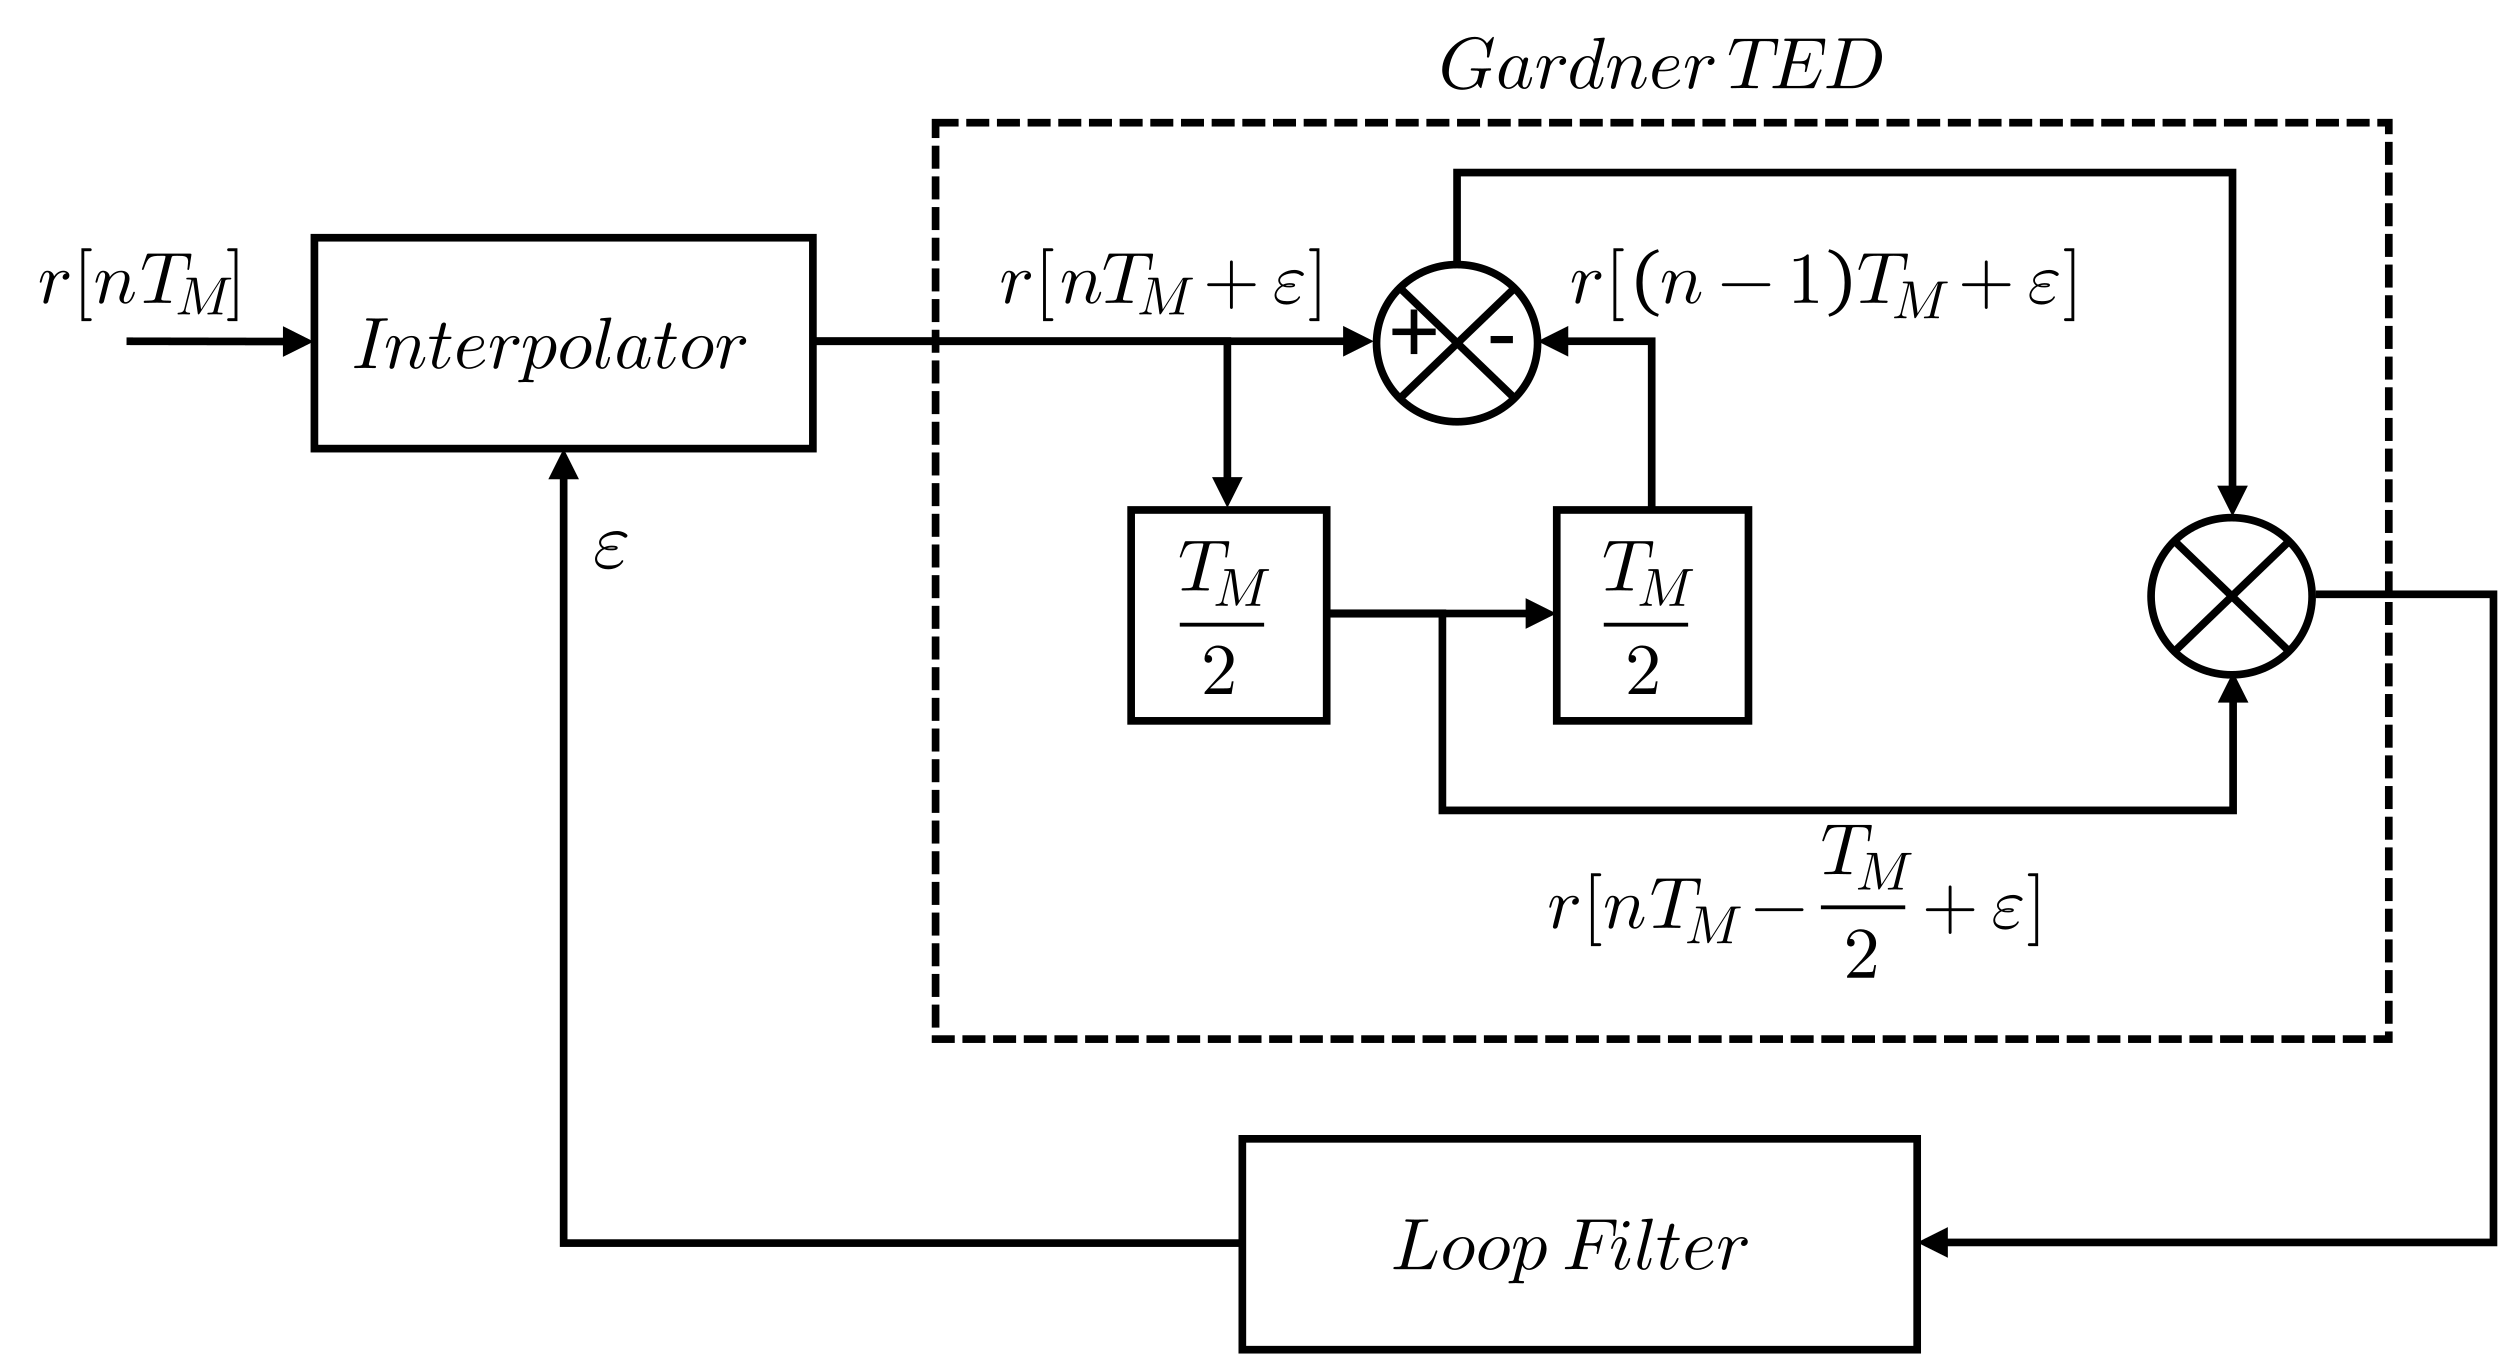
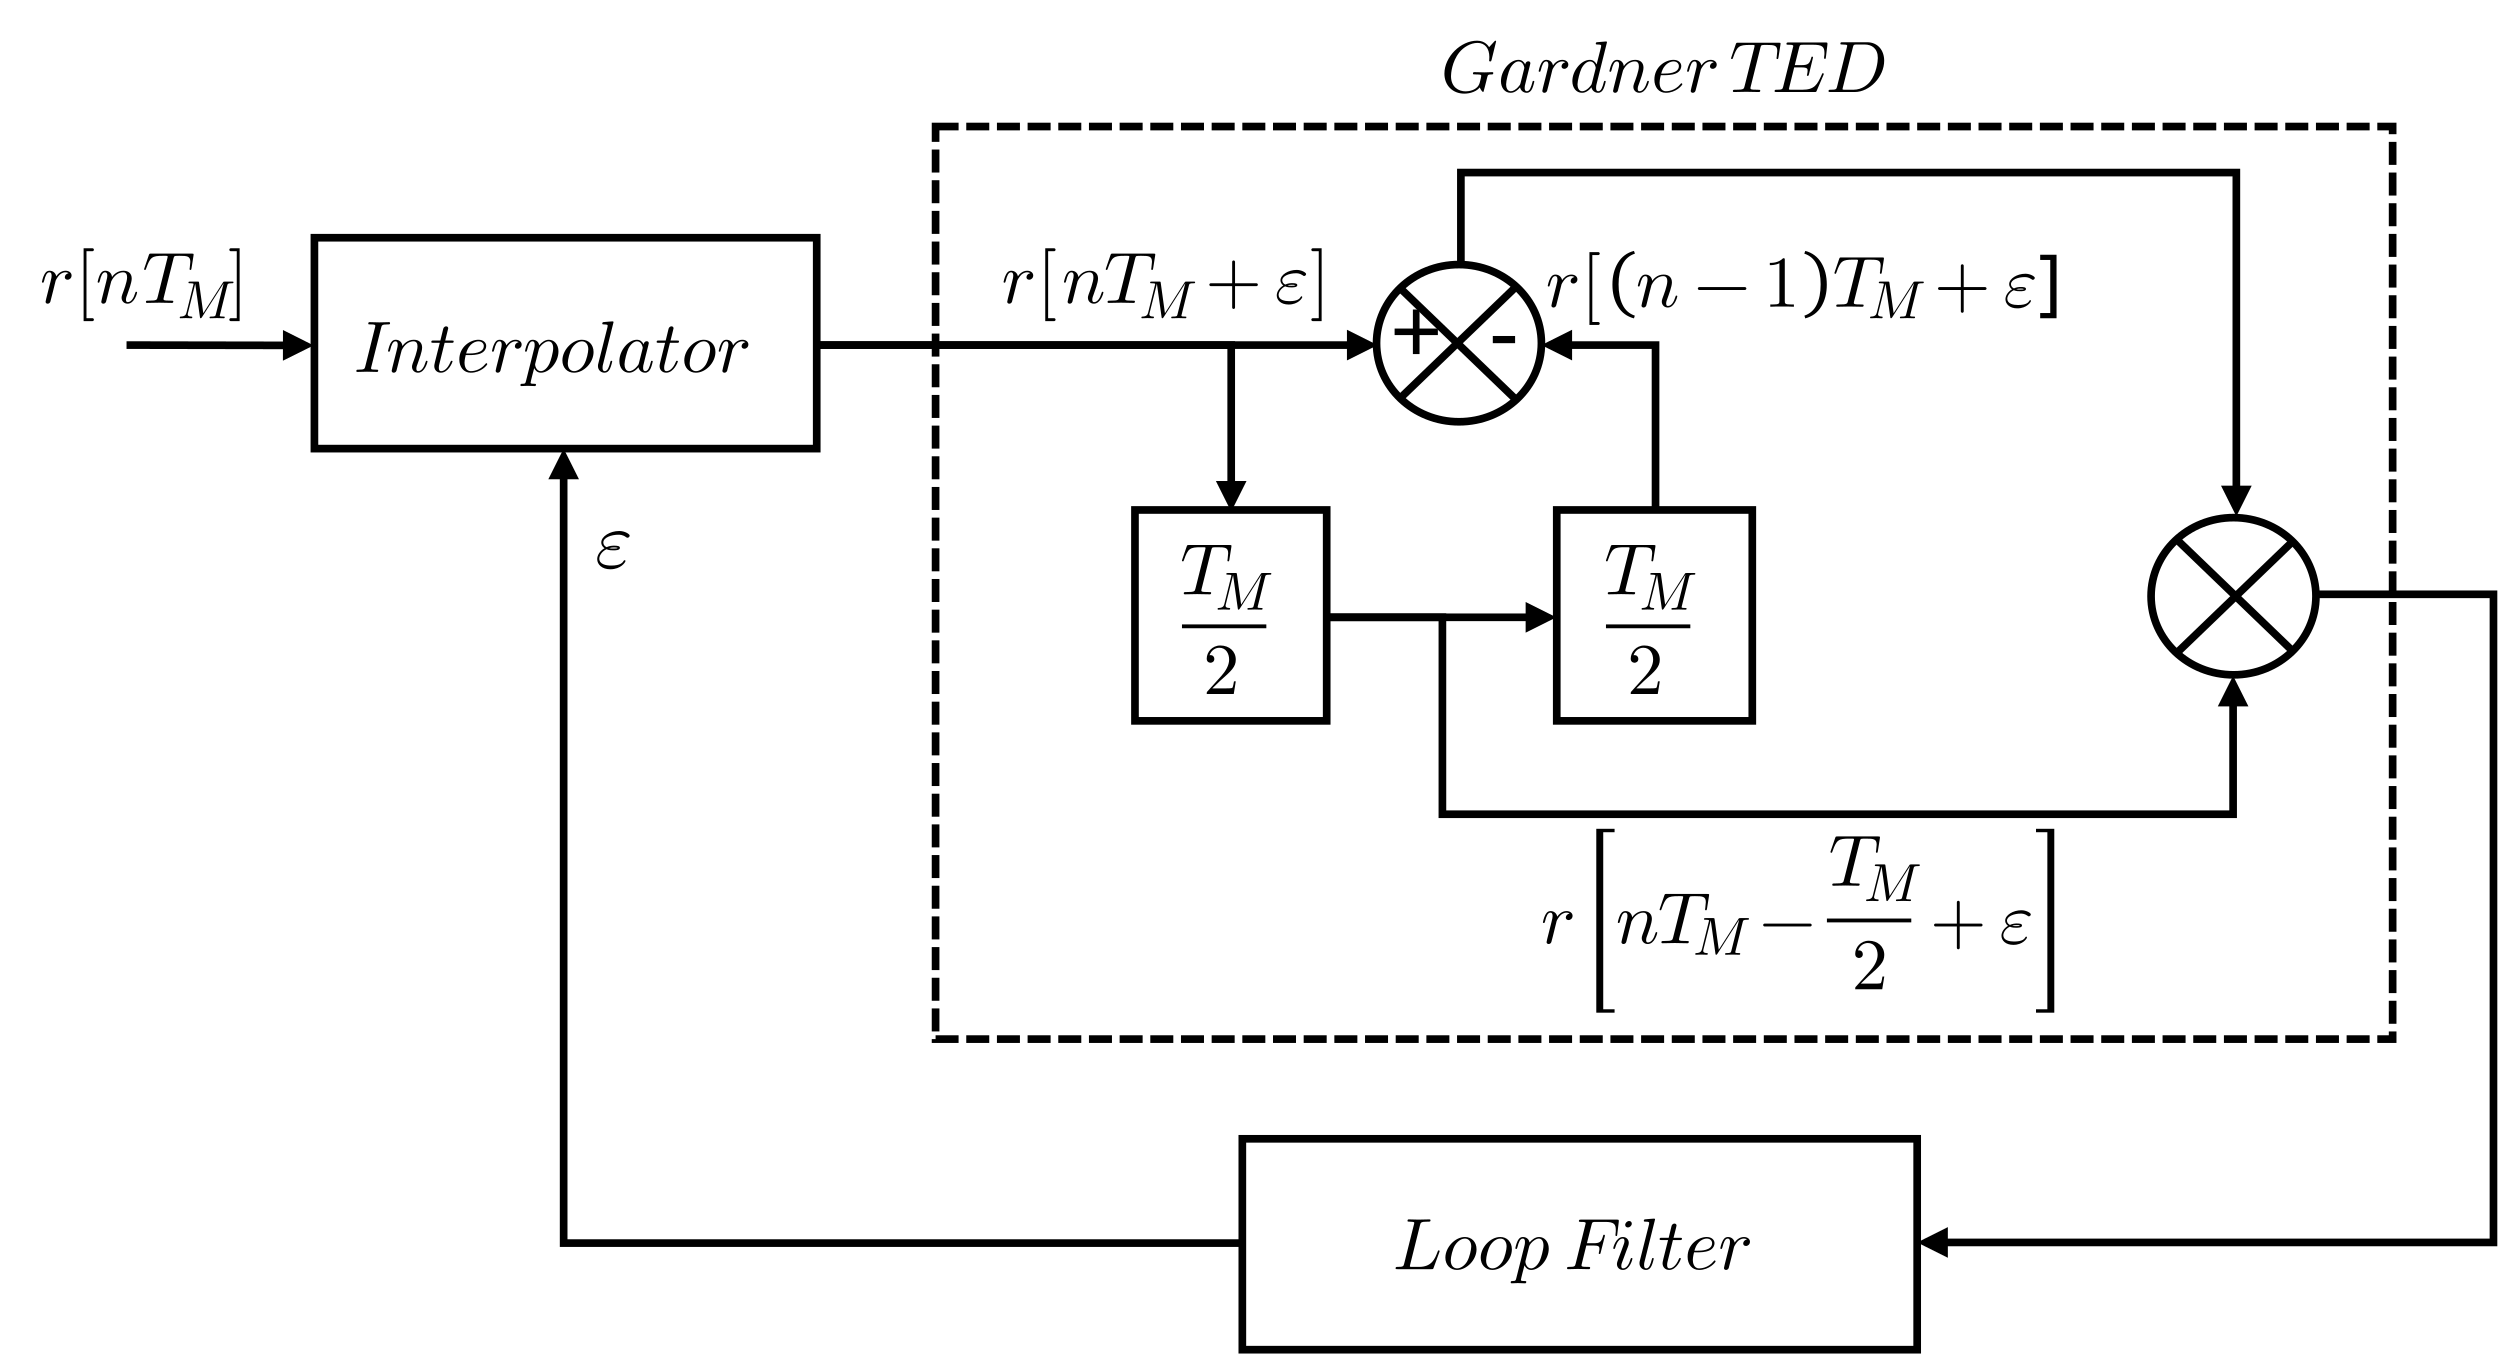
- <svg xmlns="http://www.w3.org/2000/svg" width="652" height="353" overflow="hidden">
+ <svg xmlns="http://www.w3.org/2000/svg" width="652" height="354" overflow="hidden">
  <defs>
    <clipPath id="clip0">
-       <rect x="186" y="89" width="652" height="353" />
+       <rect x="205" y="8" width="652" height="354" />
    </clipPath>
  </defs>
-   <g clip-path="url(#clip0)" transform="translate(-186 -89)">
-     <rect x="481" y="222" width="51" height="55" stroke="#000000" stroke-width="2" stroke-miterlimit="8" fill="none" />
-     <text font-family="Cambria Math,Cambria Math_MSFontService,sans-serif" font-weight="400" font-size="19" transform="translate(493.218 243)">𝑇<tspan font-size="14" x="9.16" y="4">𝑀</tspan>
-       <tspan font-size="19" x="5.967" y="27">2</tspan>
+   <g clip-path="url(#clip0)" transform="translate(-205 -8)">
+     <rect x="501" y="141" width="50" height="55" stroke="#000000" stroke-width="2" stroke-miterlimit="8" fill="none" />
+     <text font-family="Cambria Math,Cambria Math_MSFontService,sans-serif" font-weight="400" font-size="19" transform="translate(512.791 163)">𝑇<tspan font-size="14" x="9.16" y="4">𝑀</tspan>
+       <tspan font-size="19" x="5.967" y="26">2</tspan>
    </text>
-     <path d="M493.685 251.418 501.018 251.418 508.351 251.418 515.685 251.418 515.685 252.418 508.351 252.418 501.018 252.418 493.685 252.418Z" fill-rule="evenodd" />
-     <rect x="430" y="121" width="379" height="239" stroke="#000000" stroke-width="2" stroke-miterlimit="8" stroke-dasharray="6 2" fill="none" />
-     <text font-family="Cambria Math,Cambria Math_MSFontService,sans-serif" font-weight="400" font-size="19" transform="translate(195.813 168)">𝑟<tspan font-size="19" x="9.247" y="0">[</tspan>𝑛<tspan font-size="19" x="26.733" y="0">𝑇</tspan>
-       <tspan font-size="14" x="35.893" y="3">𝑀</tspan>
+     <path d="M513.258 170.846 520.591 170.846 527.924 170.846 535.258 170.846 535.258 171.846 527.924 171.846 520.591 171.846 513.258 171.846Z" fill-rule="evenodd" />
+     <rect x="449" y="41" width="380" height="238" stroke="#000000" stroke-width="2" stroke-miterlimit="8" stroke-dasharray="6 2" fill="none" />
+     <text font-family="Cambria Math,Cambria Math_MSFontService,sans-serif" font-weight="400" font-size="19" transform="translate(215.386 87)">𝑟<tspan font-size="19" x="9.247" y="0">[</tspan>𝑛<tspan font-size="19" x="26.733" y="0">𝑇</tspan>
+       <tspan font-size="14" x="35.893" y="4">𝑀</tspan>
      <tspan font-size="19" x="49" y="0">]</tspan>
    </text>
-     <path d="M747 244.5C747 233.178 756.402 224 768 224 779.598 224 789 233.178 789 244.5 789 255.822 779.598 265 768 265 756.402 265 747 255.822 747 244.5Z" stroke="#000000" stroke-width="2" stroke-miterlimit="8" fill="none" fill-rule="evenodd" />
-     <path d="M0 0 30.146 29.006" stroke="#000000" stroke-width="2" stroke-miterlimit="8" fill="#DEEBF7" fill-rule="evenodd" transform="matrix(-1 0 0 1 783.146 230)" />
-     <path d="M753 230 783.146 259.007" stroke="#000000" stroke-width="2" stroke-miterlimit="8" fill="#DEEBF7" fill-rule="evenodd" />
-     <rect x="592" y="222" width="50" height="55" stroke="#000000" stroke-width="2" stroke-miterlimit="8" fill="none" />
-     <text font-family="Cambria Math,Cambria Math_MSFontService,sans-serif" font-weight="400" font-size="19" transform="translate(603.798 243)">𝑇<tspan font-size="14" x="9.16" y="4">𝑀</tspan>
-       <tspan font-size="19" x="5.967" y="27">2</tspan>
+     <path d="M766 163.5C766 152.178 775.626 143 787.5 143 799.374 143 809 152.178 809 163.5 809 174.822 799.374 184 787.5 184 775.626 184 766 174.822 766 163.5Z" stroke="#000000" stroke-width="2" stroke-miterlimit="8" fill="none" fill-rule="evenodd" />
+     <path d="M0 0 30.146 29.006" stroke="#000000" stroke-width="2" stroke-miterlimit="8" fill="#DEEBF7" fill-rule="evenodd" transform="matrix(-1 0 0 1 803.146 149)" />
+     <path d="M773 149 803.146 178.007" stroke="#000000" stroke-width="2" stroke-miterlimit="8" fill="#DEEBF7" fill-rule="evenodd" />
+     <rect x="611" y="141" width="51" height="55" stroke="#000000" stroke-width="2" stroke-miterlimit="8" fill="none" />
+     <text font-family="Cambria Math,Cambria Math_MSFontService,sans-serif" font-weight="400" font-size="19" transform="translate(623.371 163)">𝑇<tspan font-size="14" x="9.16" y="4">𝑀</tspan>
+       <tspan font-size="19" x="5.967" y="26">2</tspan>
    </text>
-     <path d="M604.264 251.418 611.598 251.418 618.931 251.418 626.264 251.418 626.264 252.418 618.931 252.418 611.598 252.418 604.264 252.418Z" fill-rule="evenodd" />
-     <path d="M545 178.5C545 167.178 554.402 158 566 158 577.598 158 587 167.178 587 178.5 587 189.822 577.598 199 566 199 554.402 199 545 189.822 545 178.5Z" stroke="#000000" stroke-width="2" stroke-miterlimit="8" fill="none" fill-rule="evenodd" />
-     <path d="M0 0 30.146 29.006" stroke="#000000" stroke-width="2" stroke-miterlimit="8" fill="#DEEBF7" fill-rule="evenodd" transform="matrix(-1 0 0 1 581.146 164)" />
-     <path d="M551 164 581.146 193.007" stroke="#000000" stroke-width="2" stroke-miterlimit="8" fill="#DEEBF7" fill-rule="evenodd" />
-     <text font-family="Cambria Math,Cambria Math_MSFontService,sans-serif" font-weight="400" font-size="19" transform="translate(561.177 112)">𝐺𝑎𝑟𝑑𝑛𝑒𝑟<tspan font-size="19" x="71.08" y="0"> </tspan>
+     <path d="M623.837 170.847 631.171 170.847 638.504 170.847 645.837 170.847 645.837 171.847 638.504 171.847 631.171 171.847 623.837 171.847Z" fill-rule="evenodd" />
+     <path d="M564 97.5C564 86.178 573.626 77 585.5 77 597.374 77 607 86.178 607 97.5 607 108.822 597.374 118 585.5 118 573.626 118 564 108.822 564 97.5Z" stroke="#000000" stroke-width="2" stroke-miterlimit="8" fill="none" fill-rule="evenodd" />
+     <path d="M0 0 30.146 29.006" stroke="#000000" stroke-width="2" stroke-miterlimit="8" fill="#DEEBF7" fill-rule="evenodd" transform="matrix(-1 0 0 1 600.146 83)" />
+     <path d="M570 83 600.146 112.007" stroke="#000000" stroke-width="2" stroke-miterlimit="8" fill="#DEEBF7" fill-rule="evenodd" />
+     <text font-family="Cambria Math,Cambria Math_MSFontService,sans-serif" font-weight="400" font-size="19" transform="translate(580.75 32)">𝐺𝑎𝑟𝑑𝑛𝑒𝑟<tspan font-size="19" x="71.08" y="0"> </tspan>
      <tspan font-size="19" x="75.247" y="0">𝑇𝐸𝐷</tspan>
    </text>
-     <path d="M398 177 537.615 177 537.615 179 398 179ZM536.282 174 544.282 178 536.282 182Z" />
-     <path d="M0-1 44.438-1 44.438 23.096 42.438 23.096 42.438 0 43.438 1 0 1ZM47.438 21.762 43.438 29.762 39.438 21.762Z" transform="matrix(-1.83697e-16 -1 -1 1.83697e-16 616.763 221.438)" />
-     <path d="M219.002 177 261.126 177.074 261.123 179.074 218.998 179ZM259.798 174.071 267.791 178.085 259.784 182.071Z" />
-     <path d="M398 177 507.098 177 507.098 214.771 505.098 214.771 505.098 178 506.098 179 398 179ZM510.098 213.438 506.098 221.438 502.098 213.438Z" />
-     <path d="M532 248 585.22 248 585.22 250 532 250ZM583.887 245 591.887 249 583.887 253Z" />
-     <path d="M0 1-24 1-23 0-23 202.24-24 201.24 59.001 201.24 59.001 203.24-25 203.24-25-1 0-1ZM57.667 198.24 65.667 202.24 57.667 206.24Z" transform="matrix(1.83697e-16 1 1 -1.83697e-16 566 158)" />
-     <path d="M532 248 563.178 248 563.178 300.352 562.178 299.352 768.394 299.352 767.394 300.352 767.394 270.903 769.394 270.903 769.394 301.352 561.178 301.352 561.178 249 562.178 250 532 250ZM764.394 272.236 768.394 264.236 772.394 272.236Z" />
-     <text font-family="Calibri,Calibri_MSFontService,sans-serif" font-weight="400" font-size="24" transform="translate(547.939 184)">+<tspan font-size="24" x="25.861" y="0">-</tspan>
+     <path d="M418 97 557.615 97 557.615 99 418 99ZM556.282 94 564.282 98 556.282 102Z" />
+     <path d="M0-1 44.438-1 44.438 23.096 42.438 23.096 42.438 0 43.438 1 0 1ZM47.438 21.762 43.438 29.762 39.438 21.762Z" transform="matrix(-1.83697e-16 -1 -1 1.83697e-16 636.763 141.438)" />
+     <path d="M238.002 97 280.126 97.074 280.123 99.074 237.998 99ZM278.798 94.071 286.791 98.085 278.784 102.071Z" />
+     <path d="M418 97 527.098 97 527.098 134.771 525.098 134.771 525.098 98 526.098 99 418 99ZM530.098 133.438 526.098 141.438 522.098 133.438Z" />
+     <path d="M551 168 604.22 168 604.22 170 551 170ZM602.887 165 610.887 169 602.887 173Z" />
+     <path d="M0 1-24 1-23 0-23 202.24-24 201.24 59.001 201.24 59.001 203.24-25 203.24-25-1 0-1ZM57.667 198.24 65.667 202.24 57.667 206.24Z" transform="matrix(1.83697e-16 1 1 -1.83697e-16 586 77)" />
+     <path d="M551 168 582.178 168 582.178 220.352 581.178 219.352 787.394 219.352 786.394 220.352 786.394 190.903 788.394 190.903 788.394 221.352 580.178 221.352 580.178 169 581.178 170 551 170ZM783.394 192.236 787.394 184.236 791.394 192.236Z" />
+     <text font-family="Calibri,Calibri_MSFontService,sans-serif" font-weight="400" font-size="24" transform="translate(567.512 103)">+<tspan font-size="24" x="25.861" y="0">-</tspan>
    </text>
-     <rect x="510" y="386" width="176" height="55" stroke="#000000" stroke-width="2" stroke-miterlimit="8" fill="none" />
-     <text font-family="Cambria Math,Cambria Math_MSFontService,sans-serif" font-weight="400" font-size="19" transform="translate(548.661 420)">𝐿𝑜𝑜𝑝<tspan font-size="19" x="40.56" y="0"> </tspan>
+     <rect x="529" y="305" width="176" height="55" stroke="#000000" stroke-width="2" stroke-miterlimit="8" fill="none" />
+     <text font-family="Cambria Math,Cambria Math_MSFontService,sans-serif" font-weight="400" font-size="19" transform="translate(568.234 339)">𝐿𝑜𝑜𝑝<tspan font-size="19" x="40.56" y="0"> </tspan>
      <tspan font-size="19" x="44.727" y="0">𝐹𝑖𝑙𝑡𝑒𝑟</tspan>
    </text>
-     <path d="M0 1-46.37 1-45.37 0-45.37 169.031-46.37 168.031 97.262 168.031 97.262 170.031-47.37 170.031-47.37-1 0-1ZM95.929 165.031 103.929 169.031 95.929 173.031Z" transform="matrix(-1 0 0 1 789.929 244)" />
-     <path d="M509.641 414.194 332 414.194 332 212.667 334 212.667 334 413.194 333 412.194 509.641 412.194ZM329 214 333 206 337 214Z" />
-     <text font-family="Cambria Math,Cambria Math_MSFontService,sans-serif" font-weight="400" font-size="21" transform="translate(340.631 237)">𝜀<tspan font-size="19" x="105.98" y="-69">𝑟</tspan>
+     <path d="M0 1-46.37 1-45.37 0-45.37 169.031-46.37 168.031 97.262 168.031 97.262 170.031-47.37 170.031-47.37-1 0-1ZM95.929 165.031 103.929 169.031 95.929 173.031Z" transform="matrix(-1 0 0 1 808.929 163)" />
+     <path d="M528.641 333.194 351 333.194 351 131.667 353 131.667 353 332.194 352 331.194 528.641 331.194ZM348 133 352 125 356 133Z" />
+     <text font-family="Cambria Math,Cambria Math_MSFontService,sans-serif" font-weight="400" font-size="21" transform="translate(360.204 156)">𝜀<tspan font-size="19" x="105.98" y="-69">𝑟</tspan>
      <tspan font-size="19" x="115.227" y="-69">[</tspan>
      <tspan font-size="19" x="121.727" y="-69">𝑛</tspan>
      <tspan font-size="19" x="132.714" y="-69">𝑇</tspan>
-       <tspan font-size="14" x="141.874" y="-66">𝑀</tspan>
+       <tspan font-size="14" x="141.874" y="-65">𝑀</tspan>
      <tspan font-size="19" x="159.127" y="-69">+</tspan>
      <tspan font-size="19" x="177.274" y="-69">𝜀</tspan>
      <tspan font-size="19" x="186.367" y="-69">]</tspan>
    </text>
-     <rect x="268" y="151" width="130" height="55" stroke="#000000" stroke-width="2" stroke-miterlimit="8" fill="none" />
-     <text font-family="Cambria Math,Cambria Math_MSFontService,sans-serif" font-weight="400" font-size="19" transform="translate(277.718 185)">𝐼𝑛𝑡𝑒𝑟𝑝𝑜𝑙𝑎𝑡𝑜𝑟<tspan font-size="19" x="311.775" y="146">𝑟</tspan>
-       <tspan font-size="19" x="321.022" y="146">[</tspan>𝑛<tspan font-size="19" x="338.509" y="146">𝑇</tspan>
-       <tspan font-size="14" x="347.669" y="150">𝑀</tspan>
-       <tspan font-size="19" x="364.922" y="146">−</tspan>
-       <tspan font-size="19" x="383.069" y="132">𝑇</tspan>
-       <tspan font-size="14" x="392.229" y="136">𝑀</tspan>
-       <tspan font-size="19" x="389.035" y="159">2</tspan>
+     <rect x="287" y="70" width="131" height="55" stroke="#000000" stroke-width="2" stroke-miterlimit="8" fill="none" />
+     <text font-family="Cambria Math,Cambria Math_MSFontService,sans-serif" font-weight="400" font-size="19" transform="translate(297.291 105)">𝐼𝑛𝑡𝑒𝑟𝑝𝑜𝑙𝑎𝑡𝑜𝑟<tspan font-size="19" x="309.555" y="149">𝑟</tspan>
    </text>
-     <path d="M660.887 325.126 682.887 325.126 682.887 326.126 660.887 326.126Z" fill-rule="evenodd" />
-     <text font-family="Cambria Math,Cambria Math_MSFontService,sans-serif" font-weight="400" font-size="19" transform="translate(687.2 331)">+<tspan font-size="19" x="18.147" y="0">𝜀</tspan>
-       <tspan font-size="19" x="27.24" y="0">]</tspan>
-       <tspan font-size="19" x="-91.841" y="-163">𝑟</tspan>
-       <tspan font-size="19" x="-82.594" y="-163">[</tspan>
+     <path d="M735.991 224.152 740.759 224.152 740.759 272.107 735.991 272.107 735.991 271.216 738.95 271.216 738.95 225.043 735.991 225.043ZM621.312 224.152 626.081 224.152 626.081 225.043 623.122 225.043 623.122 271.216 626.081 271.216 626.081 272.107 621.312 272.107Z" fill-rule="evenodd" />
+     <text font-family="Cambria Math,Cambria Math_MSFontService,sans-serif" font-weight="400" font-size="19" transform="translate(626.373 254)">𝑛<tspan font-size="19" x="10.987" y="0">𝑇</tspan>
+       <tspan font-size="14" x="20.147" y="3">𝑀</tspan>
+       <tspan font-size="19" x="37.4" y="0">−</tspan>
+       <tspan font-size="19" x="55.547" y="-15">𝑇</tspan>
+       <tspan font-size="14" x="64.707" y="-11">𝑀</tspan>
+       <tspan font-size="19" x="61.513" y="12">2</tspan>
    </text>
-     <path d="M663.069 154.005C664.875 154.481 666.262 155.51 667.23 157.09 668.198 158.67 668.682 160.577 668.682 162.809 668.682 165.048 668.199 166.955 667.235 168.529 666.27 170.103 664.881 171.128 663.069 171.604L662.846 170.89C664.275 170.414 665.337 169.474 666.033 168.07 666.729 166.666 667.077 164.881 667.077 162.717 667.077 160.626 666.731 158.89 666.038 157.507 665.345 156.125 664.272 155.196 662.819 154.72ZM618.389 154.005 618.639 154.72C617.192 155.196 616.12 156.125 615.425 157.507 614.729 158.89 614.381 160.626 614.381 162.717 614.381 164.881 614.729 166.666 615.425 168.07 616.12 169.474 617.183 170.414 618.611 170.89L618.389 171.604C616.577 171.128 615.188 170.103 614.223 168.529 613.258 166.955 612.776 165.048 612.776 162.809 612.776 160.577 613.26 158.67 614.228 157.09 615.196 155.51 616.583 154.481 618.389 154.005Z" fill-rule="evenodd" />
-     <text font-family="Cambria Math,Cambria Math_MSFontService,sans-serif" font-weight="400" font-size="19" transform="translate(618.853 168)">𝑛<tspan font-size="19" x="15.133" y="0">−</tspan>
+     <path d="M681.46 247.555 703.46 247.555 703.46 248.555 681.46 248.555Z" fill-rule="evenodd" />
+     <text font-family="Cambria Math,Cambria Math_MSFontService,sans-serif" font-weight="400" font-size="19" transform="translate(708.333 254)">+<tspan font-size="19" x="18.147" y="0">𝜀</tspan>
+       <tspan font-size="19" x="-100.228" y="-166">𝑟</tspan>
+       <tspan font-size="19" x="-90.981" y="-166">[</tspan>
+     </text>
+     <path d="M675.815 73.434C677.621 73.91 679.008 74.938 679.976 76.518 680.944 78.099 681.428 80.005 681.428 82.238 681.428 84.477 680.946 86.383 679.981 87.957 679.016 89.531 677.627 90.556 675.815 91.033L675.593 90.318C677.021 89.842 678.084 88.902 678.779 87.498 679.475 86.094 679.823 84.31 679.823 82.145 679.823 80.055 679.477 78.318 678.784 76.936 678.091 75.553 677.018 74.624 675.565 74.148ZM631.135 73.434 631.385 74.148C629.938 74.624 628.867 75.553 628.171 76.936 627.475 78.318 627.127 80.055 627.127 82.145 627.127 84.31 627.475 86.094 628.171 87.498 628.867 88.902 629.929 89.842 631.358 90.318L631.135 91.033C629.323 90.556 627.934 89.531 626.969 87.957 626.005 86.383 625.522 84.477 625.522 82.238 625.522 80.005 626.006 78.099 626.974 76.518 627.942 74.938 629.329 73.91 631.135 73.434Z" fill-rule="evenodd" />
+     <text font-family="Cambria Math,Cambria Math_MSFontService,sans-serif" font-weight="400" font-size="19" transform="translate(631.599 88)">𝑛<tspan font-size="19" x="15.133" y="0">−</tspan>
      <tspan font-size="19" x="33.28" y="0">1</tspan>
      <tspan font-size="19" x="51.36" y="0">𝑇</tspan>
-       <tspan font-size="14" x="60.52" y="4">𝑀</tspan>
+       <tspan font-size="14" x="60.52" y="3">𝑀</tspan>
      <tspan font-size="19" x="77.773" y="0">+</tspan>
      <tspan font-size="19" x="95.92" y="0">𝜀</tspan>
-       <tspan font-size="19" x="105.013" y="0">]</tspan>
+       <tspan font-family="Calibri,Calibri_MSFontService,sans-serif" font-size="19" x="105.013" y="0">]</tspan>
    </text>
  </g>
</svg>
